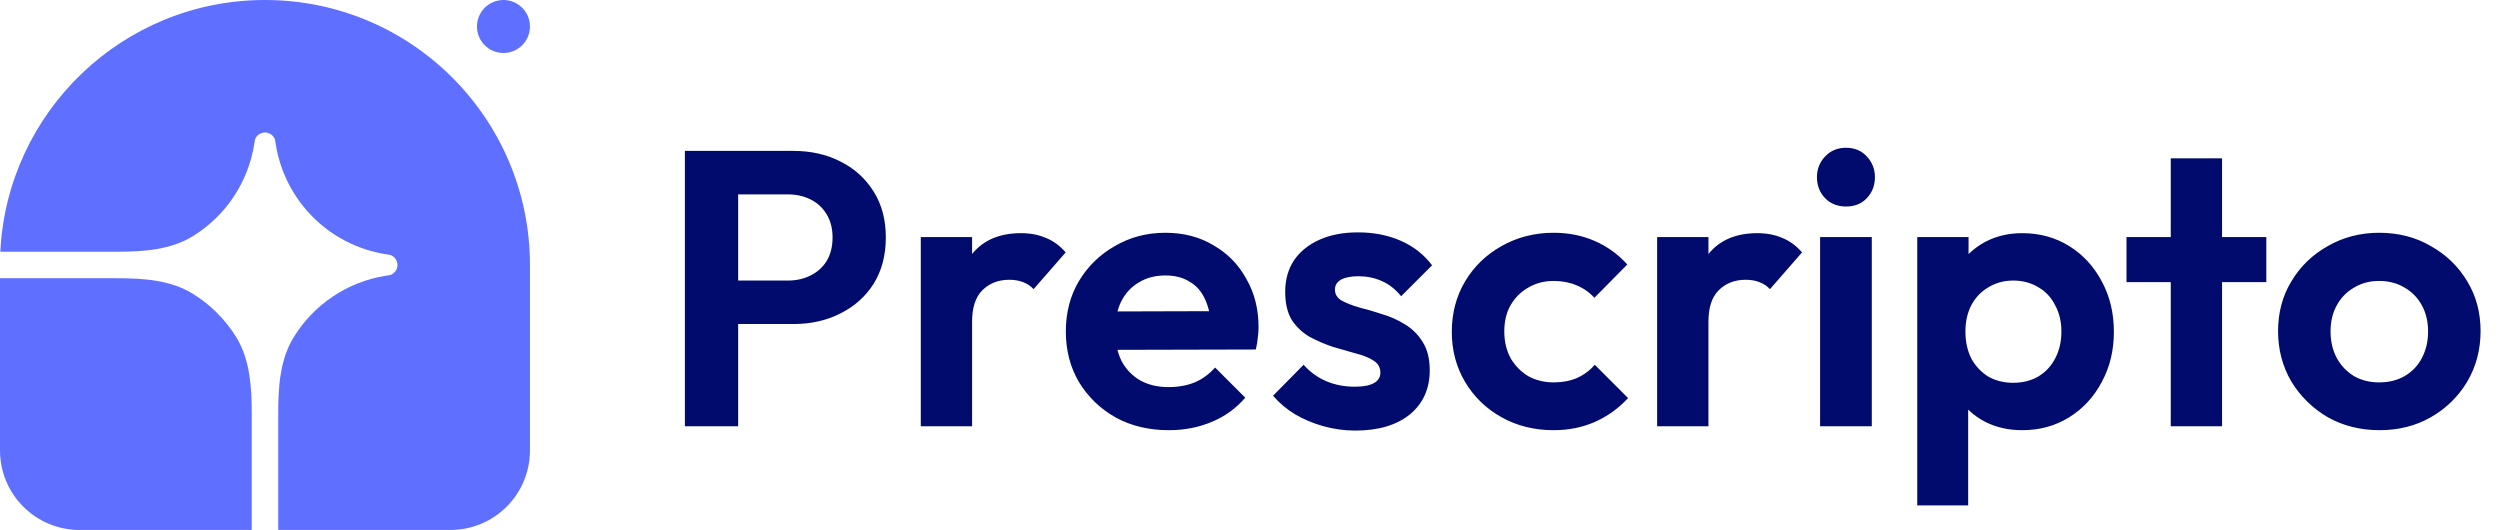
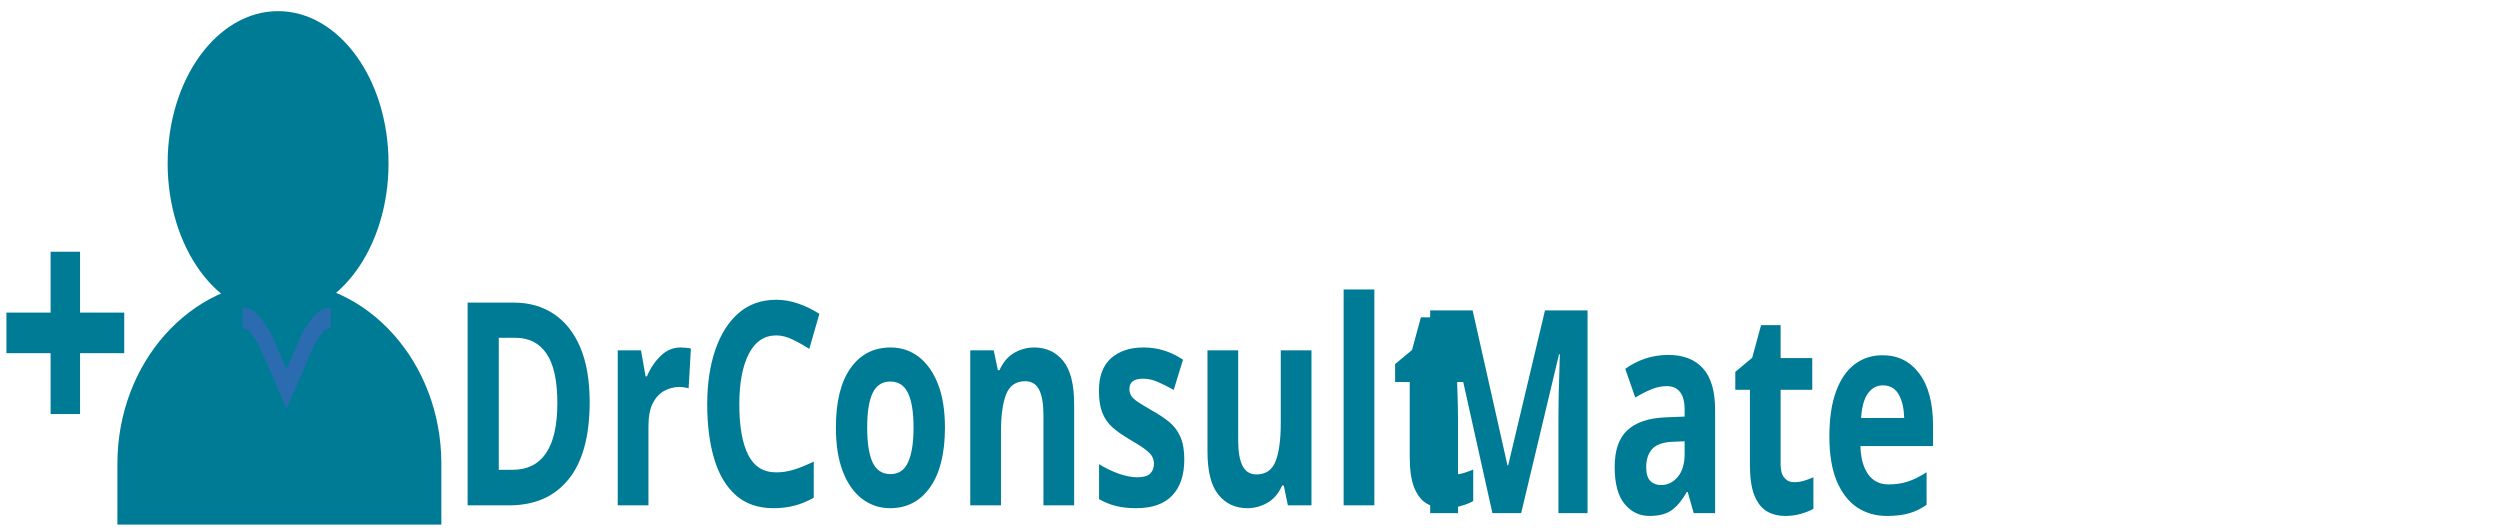
<svg xmlns="http://www.w3.org/2000/svg" width="217" height="46" viewBox="0 0 217 46" fill="none">
-   <path d="M23 0C35.703 0 46 10.297 46 23V39.1C46 40.93 45.273 42.685 43.979 43.979C42.685 45.273 40.93 46 39.1 46H24.15V35.91C24.15 33.608 24.29 31.223 25.497 29.263C26.362 27.859 27.518 26.657 28.888 25.738C30.258 24.82 31.81 24.208 33.437 23.942L33.878 23.871C34.059 23.808 34.217 23.691 34.328 23.535C34.44 23.379 34.5 23.192 34.5 23C34.5 22.808 34.44 22.621 34.328 22.465C34.217 22.309 34.059 22.192 33.878 22.129L33.437 22.058C31.059 21.67 28.863 20.544 27.159 18.84C25.456 17.137 24.33 14.941 23.942 12.563L23.87 12.122C23.808 11.941 23.691 11.783 23.535 11.671C23.379 11.56 23.192 11.5 23 11.5C22.808 11.5 22.621 11.56 22.465 11.671C22.309 11.783 22.191 11.941 22.129 12.122L22.058 12.563C21.792 14.19 21.18 15.742 20.261 17.111C19.343 18.481 18.141 19.638 16.737 20.502C14.777 21.71 12.392 21.85 10.09 21.85H0.027C0.629 9.682 10.683 0 23 0Z" fill="#5F6FFF" />
-   <path d="M0 24.15H10.09C12.392 24.15 14.777 24.29 16.737 25.498C18.269 26.442 19.558 27.731 20.502 29.263C21.71 31.223 21.85 33.608 21.85 35.91V46H6.9C5.07 46 3.315 45.273 2.021 43.979C0.727 42.685 0 40.93 0 39.1L0 24.15ZM46 2.3C46 2.91 45.758 3.495 45.326 3.926C44.895 4.358 44.31 4.6 43.7 4.6C43.09 4.6 42.505 4.358 42.074 3.926C41.642 3.495 41.4 2.91 41.4 2.3C41.4 1.69 41.642 1.105 42.074 0.674C42.505 0.242 43.09 0 43.7 0C44.31 0 44.895 0.242 45.326 0.674C45.758 1.105 46 1.69 46 2.3Z" fill="#5F6FFF" />
-   <path d="M62.848 28.126V24.352H68.39C69.115 24.352 69.773 24.205 70.362 23.91C70.951 23.615 71.416 23.196 71.756 22.652C72.096 22.085 72.266 21.405 72.266 20.612C72.266 19.841 72.096 19.173 71.756 18.606C71.416 18.039 70.951 17.609 70.362 17.314C69.773 17.019 69.115 16.872 68.39 16.872H62.848V13.098H68.866C70.385 13.098 71.745 13.404 72.946 14.016C74.17 14.628 75.133 15.501 75.836 16.634C76.539 17.745 76.89 19.071 76.89 20.612C76.89 22.153 76.539 23.491 75.836 24.624C75.133 25.735 74.17 26.596 72.946 27.208C71.745 27.82 70.385 28.126 68.866 28.126H62.848ZM59.448 37V13.098H64.072V37H59.448ZM79.923 37V20.578H84.377V37H79.923ZM84.377 27.922L82.643 26.766C82.847 24.749 83.436 23.162 84.411 22.006C85.386 20.827 86.791 20.238 88.627 20.238C89.421 20.238 90.135 20.374 90.769 20.646C91.404 20.895 91.982 21.315 92.503 21.904L89.715 25.1C89.466 24.828 89.16 24.624 88.797 24.488C88.457 24.352 88.061 24.284 87.607 24.284C86.655 24.284 85.873 24.59 85.261 25.202C84.672 25.791 84.377 26.698 84.377 27.922ZM101.457 37.34C99.734 37.34 98.204 36.977 96.867 36.252C95.529 35.504 94.464 34.484 93.671 33.192C92.9 31.9 92.515 30.427 92.515 28.772C92.515 27.14 92.889 25.689 93.637 24.42C94.407 23.128 95.45 22.108 96.765 21.36C98.079 20.589 99.541 20.204 101.151 20.204C102.738 20.204 104.132 20.567 105.333 21.292C106.557 21.995 107.509 22.969 108.189 24.216C108.892 25.44 109.243 26.834 109.243 28.398C109.243 28.693 109.22 28.999 109.175 29.316C109.152 29.611 109.096 29.951 109.005 30.336L95.201 30.37V27.038L106.931 27.004L105.129 28.398C105.084 27.423 104.902 26.607 104.585 25.95C104.29 25.293 103.848 24.794 103.259 24.454C102.692 24.091 101.99 23.91 101.151 23.91C100.267 23.91 99.496 24.114 98.839 24.522C98.181 24.907 97.671 25.463 97.309 26.188C96.969 26.891 96.799 27.729 96.799 28.704C96.799 29.701 96.98 30.574 97.343 31.322C97.728 32.047 98.272 32.614 98.975 33.022C99.677 33.407 100.494 33.6 101.423 33.6C102.262 33.6 103.021 33.464 103.701 33.192C104.381 32.897 104.97 32.467 105.469 31.9L108.087 34.518C107.294 35.447 106.319 36.15 105.163 36.626C104.03 37.102 102.794 37.34 101.457 37.34ZM117.641 37.374C116.712 37.374 115.794 37.249 114.887 37C114.003 36.751 113.187 36.411 112.439 35.98C111.691 35.527 111.045 34.983 110.501 34.348L113.153 31.662C113.72 32.297 114.377 32.773 115.125 33.09C115.873 33.407 116.701 33.566 117.607 33.566C118.333 33.566 118.877 33.464 119.239 33.26C119.625 33.056 119.817 32.75 119.817 32.342C119.817 31.889 119.613 31.537 119.205 31.288C118.82 31.039 118.31 30.835 117.675 30.676C117.041 30.495 116.372 30.302 115.669 30.098C114.989 29.871 114.332 29.588 113.697 29.248C113.063 28.885 112.541 28.398 112.133 27.786C111.748 27.151 111.555 26.335 111.555 25.338C111.555 24.295 111.805 23.389 112.303 22.618C112.825 21.847 113.561 21.247 114.513 20.816C115.465 20.385 116.587 20.17 117.879 20.17C119.239 20.17 120.463 20.408 121.551 20.884C122.662 21.36 123.58 22.074 124.305 23.026L121.619 25.712C121.121 25.1 120.554 24.658 119.919 24.386C119.307 24.114 118.639 23.978 117.913 23.978C117.256 23.978 116.746 24.08 116.383 24.284C116.043 24.488 115.873 24.771 115.873 25.134C115.873 25.542 116.066 25.859 116.451 26.086C116.859 26.313 117.381 26.517 118.015 26.698C118.65 26.857 119.307 27.049 119.987 27.276C120.69 27.48 121.347 27.775 121.959 28.16C122.594 28.545 123.104 29.055 123.489 29.69C123.897 30.325 124.101 31.141 124.101 32.138C124.101 33.747 123.523 35.028 122.367 35.98C121.211 36.909 119.636 37.374 117.641 37.374ZM134.857 37.34C133.179 37.34 131.672 36.966 130.335 36.218C128.997 35.47 127.943 34.45 127.173 33.158C126.402 31.866 126.017 30.415 126.017 28.806C126.017 27.174 126.402 25.712 127.173 24.42C127.943 23.128 128.997 22.108 130.335 21.36C131.695 20.589 133.202 20.204 134.857 20.204C136.149 20.204 137.339 20.442 138.427 20.918C139.515 21.394 140.455 22.074 141.249 22.958L138.393 25.848C137.962 25.372 137.441 25.009 136.829 24.76C136.239 24.511 135.582 24.386 134.857 24.386C134.041 24.386 133.304 24.579 132.647 24.964C132.012 25.327 131.502 25.837 131.117 26.494C130.754 27.129 130.573 27.888 130.573 28.772C130.573 29.633 130.754 30.404 131.117 31.084C131.502 31.741 132.012 32.263 132.647 32.648C133.304 33.011 134.041 33.192 134.857 33.192C135.605 33.192 136.273 33.067 136.863 32.818C137.475 32.546 137.996 32.161 138.427 31.662L141.317 34.552C140.478 35.459 139.515 36.15 138.427 36.626C137.339 37.102 136.149 37.34 134.857 37.34ZM143.839 37V20.578H148.293V37H143.839ZM148.293 27.922L146.559 26.766C146.763 24.749 147.353 23.162 148.327 22.006C149.302 20.827 150.707 20.238 152.543 20.238C153.337 20.238 154.051 20.374 154.685 20.646C155.32 20.895 155.898 21.315 156.419 21.904L153.631 25.1C153.382 24.828 153.076 24.624 152.713 24.488C152.373 24.352 151.977 24.284 151.523 24.284C150.571 24.284 149.789 24.59 149.177 25.202C148.588 25.791 148.293 26.698 148.293 27.922ZM157.984 37V20.578H162.472V37H157.984ZM160.228 17.926C159.502 17.926 158.902 17.688 158.426 17.212C157.95 16.713 157.712 16.101 157.712 15.376C157.712 14.673 157.95 14.073 158.426 13.574C158.902 13.075 159.502 12.826 160.228 12.826C160.976 12.826 161.576 13.075 162.03 13.574C162.506 14.073 162.744 14.673 162.744 15.376C162.744 16.101 162.506 16.713 162.03 17.212C161.576 17.688 160.976 17.926 160.228 17.926ZM175.529 37.34C174.351 37.34 173.285 37.102 172.333 36.626C171.381 36.127 170.622 35.459 170.055 34.62C169.489 33.781 169.183 32.818 169.137 31.73V25.916C169.183 24.828 169.489 23.865 170.055 23.026C170.645 22.165 171.404 21.485 172.333 20.986C173.285 20.487 174.351 20.238 175.529 20.238C177.048 20.238 178.408 20.612 179.609 21.36C180.811 22.108 181.751 23.128 182.431 24.42C183.134 25.712 183.485 27.174 183.485 28.806C183.485 30.415 183.134 31.866 182.431 33.158C181.751 34.45 180.811 35.47 179.609 36.218C178.408 36.966 177.048 37.34 175.529 37.34ZM174.747 33.226C175.563 33.226 176.289 33.045 176.923 32.682C177.558 32.297 178.045 31.775 178.385 31.118C178.748 30.438 178.929 29.656 178.929 28.772C178.929 27.911 178.748 27.151 178.385 26.494C178.045 25.814 177.558 25.293 176.923 24.93C176.289 24.545 175.563 24.352 174.747 24.352C173.954 24.352 173.24 24.545 172.605 24.93C171.971 25.293 171.472 25.814 171.109 26.494C170.769 27.151 170.599 27.911 170.599 28.772C170.599 29.656 170.769 30.438 171.109 31.118C171.472 31.775 171.959 32.297 172.571 32.682C173.206 33.045 173.931 33.226 174.747 33.226ZM166.417 43.868V20.578H170.871V24.896L170.123 28.874L170.837 32.852V43.868H166.417ZM188.421 37V13.744H192.875V37H188.421ZM184.579 24.488V20.578H196.717V24.488H184.579ZM206.542 37.34C204.887 37.34 203.391 36.966 202.054 36.218C200.739 35.447 199.685 34.416 198.892 33.124C198.121 31.809 197.736 30.347 197.736 28.738C197.736 27.129 198.121 25.689 198.892 24.42C199.662 23.128 200.716 22.108 202.054 21.36C203.391 20.589 204.876 20.204 206.508 20.204C208.185 20.204 209.681 20.589 210.996 21.36C212.333 22.108 213.387 23.128 214.158 24.42C214.928 25.689 215.314 27.129 215.314 28.738C215.314 30.347 214.928 31.809 214.158 33.124C213.387 34.416 212.333 35.447 210.996 36.218C209.681 36.966 208.196 37.34 206.542 37.34ZM206.508 33.192C207.346 33.192 208.083 33.011 208.718 32.648C209.375 32.263 209.874 31.741 210.214 31.084C210.576 30.404 210.758 29.633 210.758 28.772C210.758 27.911 210.576 27.151 210.214 26.494C209.851 25.837 209.352 25.327 208.718 24.964C208.083 24.579 207.346 24.386 206.508 24.386C205.692 24.386 204.966 24.579 204.332 24.964C203.697 25.327 203.198 25.837 202.836 26.494C202.473 27.151 202.292 27.911 202.292 28.772C202.292 29.633 202.473 30.404 202.836 31.084C203.198 31.741 203.697 32.263 204.332 32.648C204.966 33.011 205.692 33.192 206.508 33.192Z" fill="#000B6D" />
+   <rect width="217" height="46" fill="transparent" x="-6.039" y="-2.684" />
+   <g transform="matrix(0.639087, 0, 0, 0.880517, -33.95258, -0.162652)" style="">
+     <circle cx="90.896" cy="16.283" r="15" style="fill: rgb(0, 123, 150);" />
+     <path d="M 69.071 45.902 C 69.071 35.902 79.071 27.902 91.071 27.902 C 103.071 27.902 113.071 35.902 113.071 45.902 L 113.071 51.902 L 69.071 51.902 L 69.071 45.902 Z" style="fill: rgb(0, 123, 150);" />
+     <path d="M 86.046 31.519 C 87.546 31.519 88.046 32.519 89.046 33.519 L 92.046 38.519 L 95.046 33.519 C 96.046 32.519 96.546 31.519 98.046 31.519" stroke="#2B6CB0" stroke-width="2" />
+     <rect x="60" y="25" width="4" height="16" style="fill: rgb(0, 123, 150);" />
+     <rect x="54" y="31" width="16" height="4" style="fill: rgb(0, 123, 150);" />
+     <text style="fill: rgb(0, 123, 150); font-family: &quot;Segoe UI&quot;, sans-serif; font-size: 28px; font-weight: 700; white-space: pre;" x="114.123" y="50.002">DrConsult</text>
+     <text style="fill: rgb(0, 123, 150); font-family: &quot;Segoe UI&quot;, sans-serif; font-size: 28px; font-weight: 700; white-space: pre;" x="244.855" y="50.764">Mate</text>
+   </g>
</svg>
